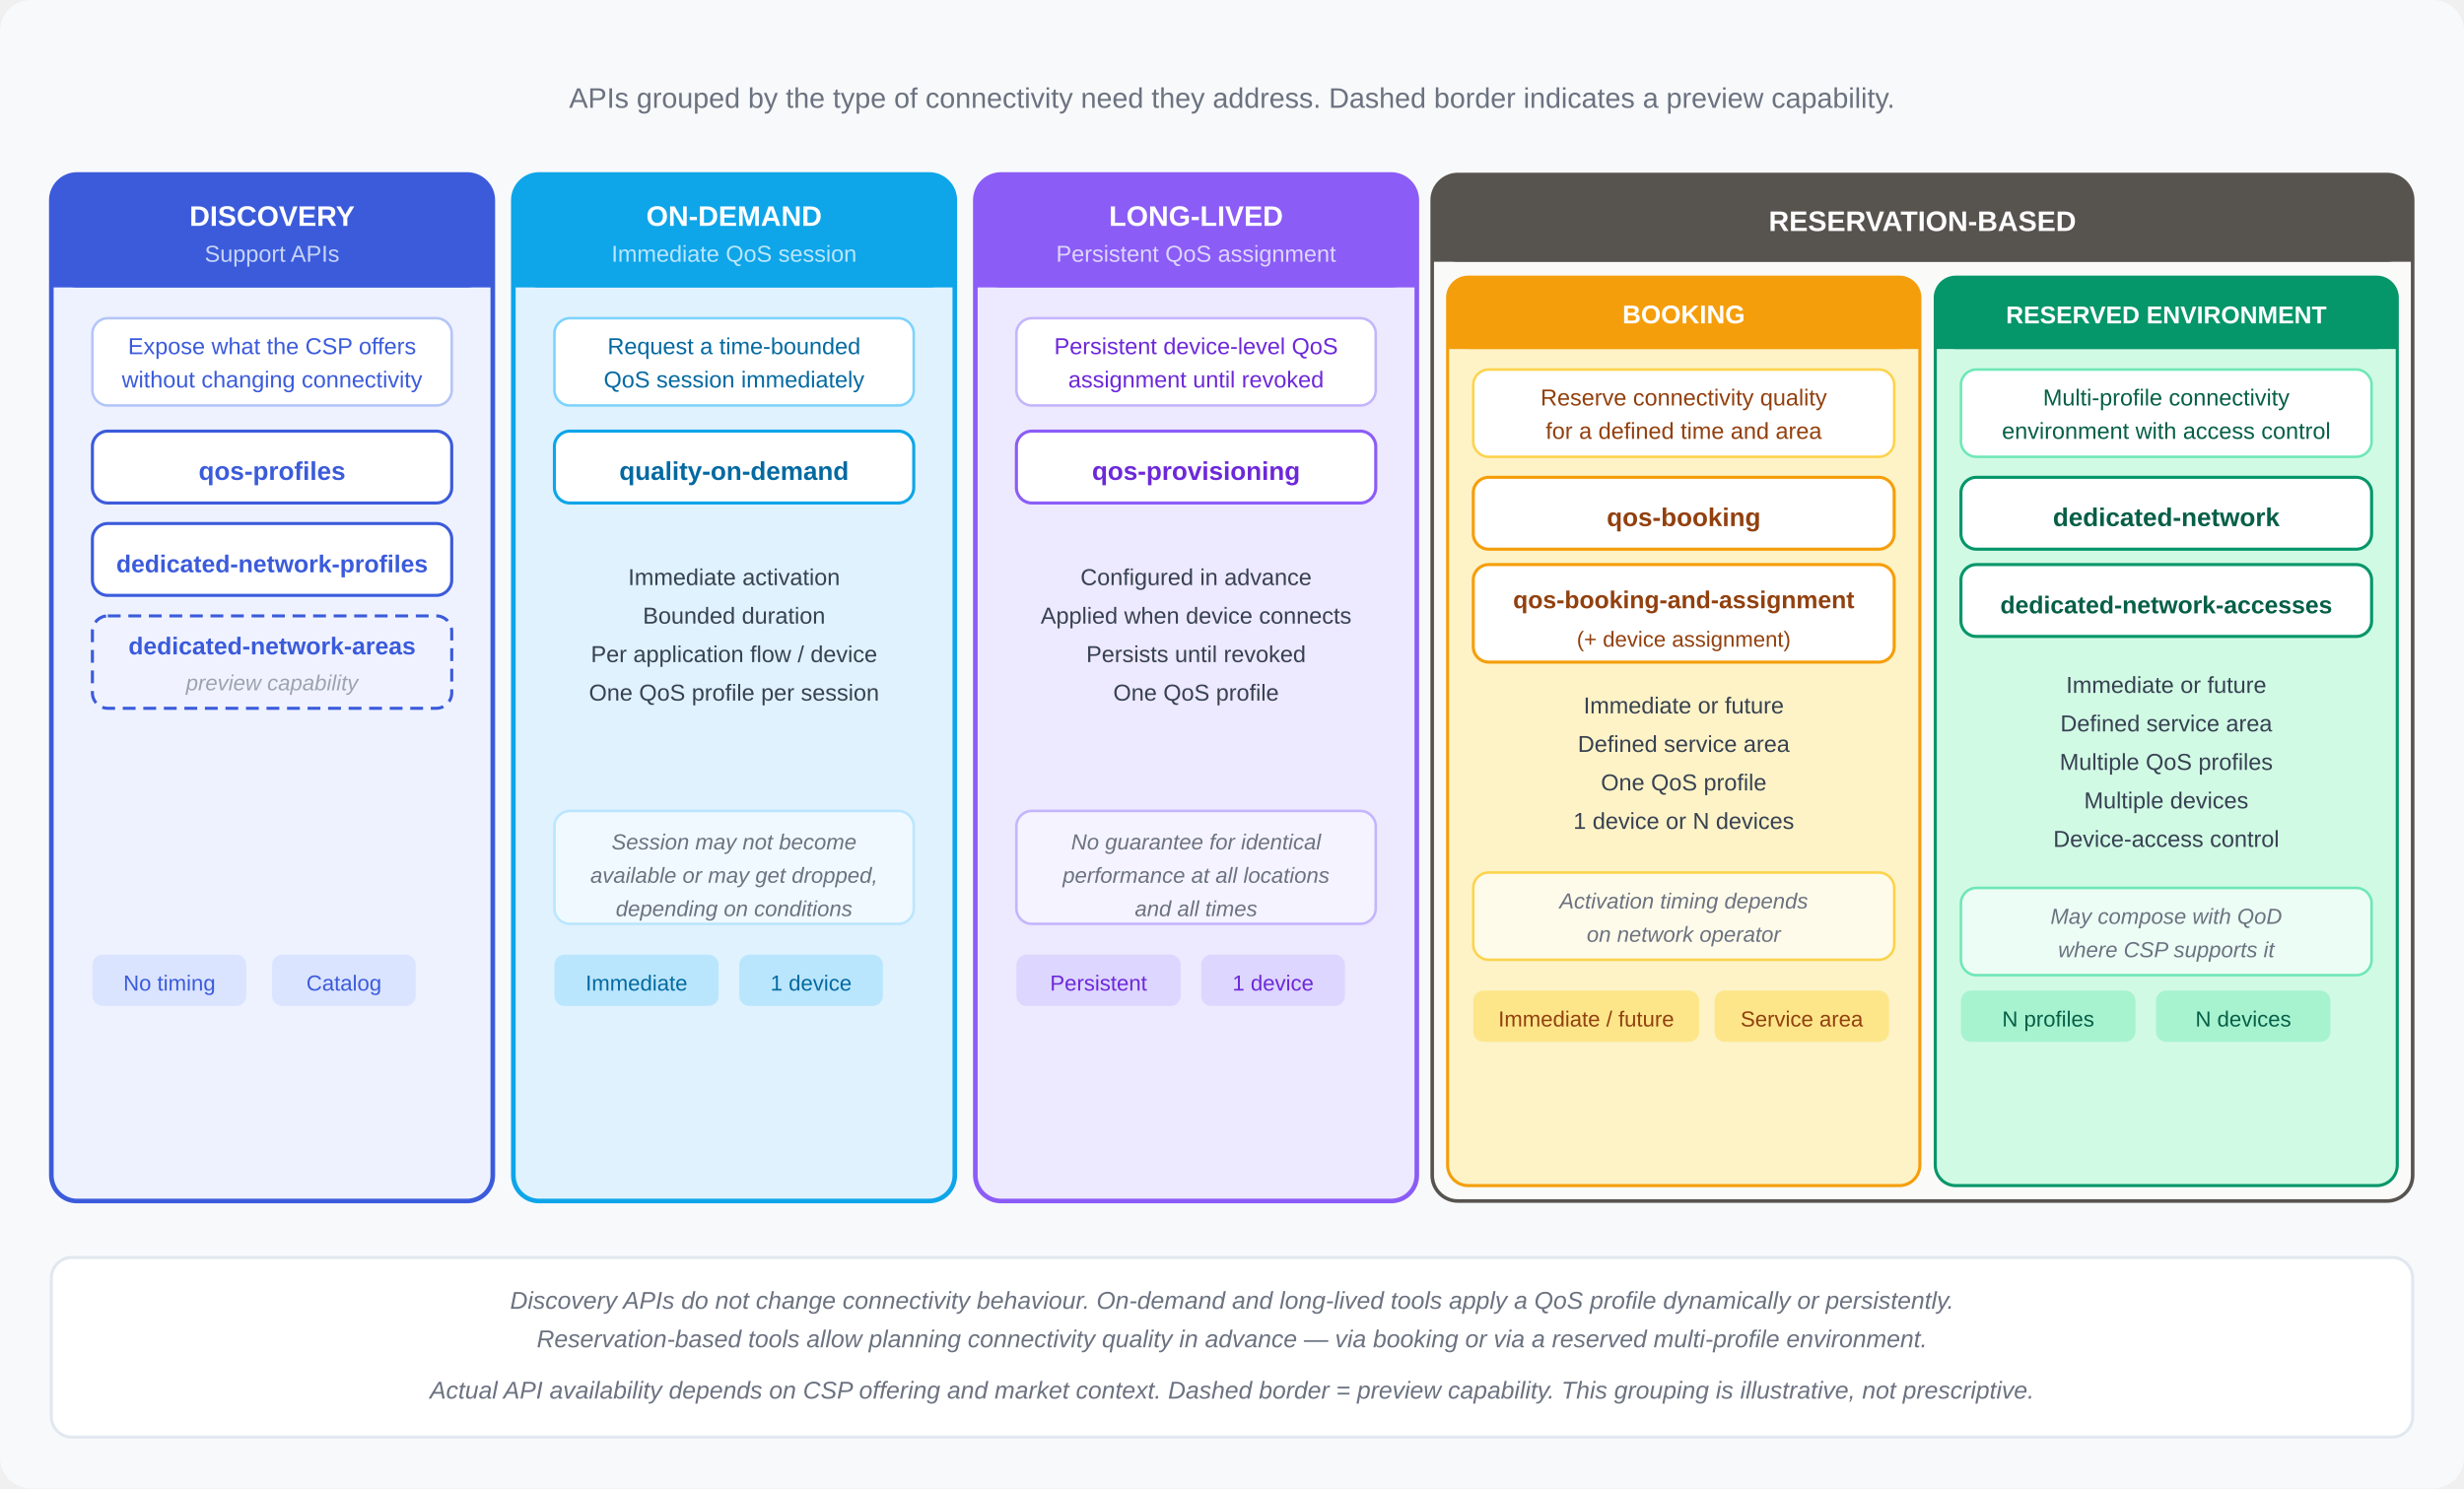
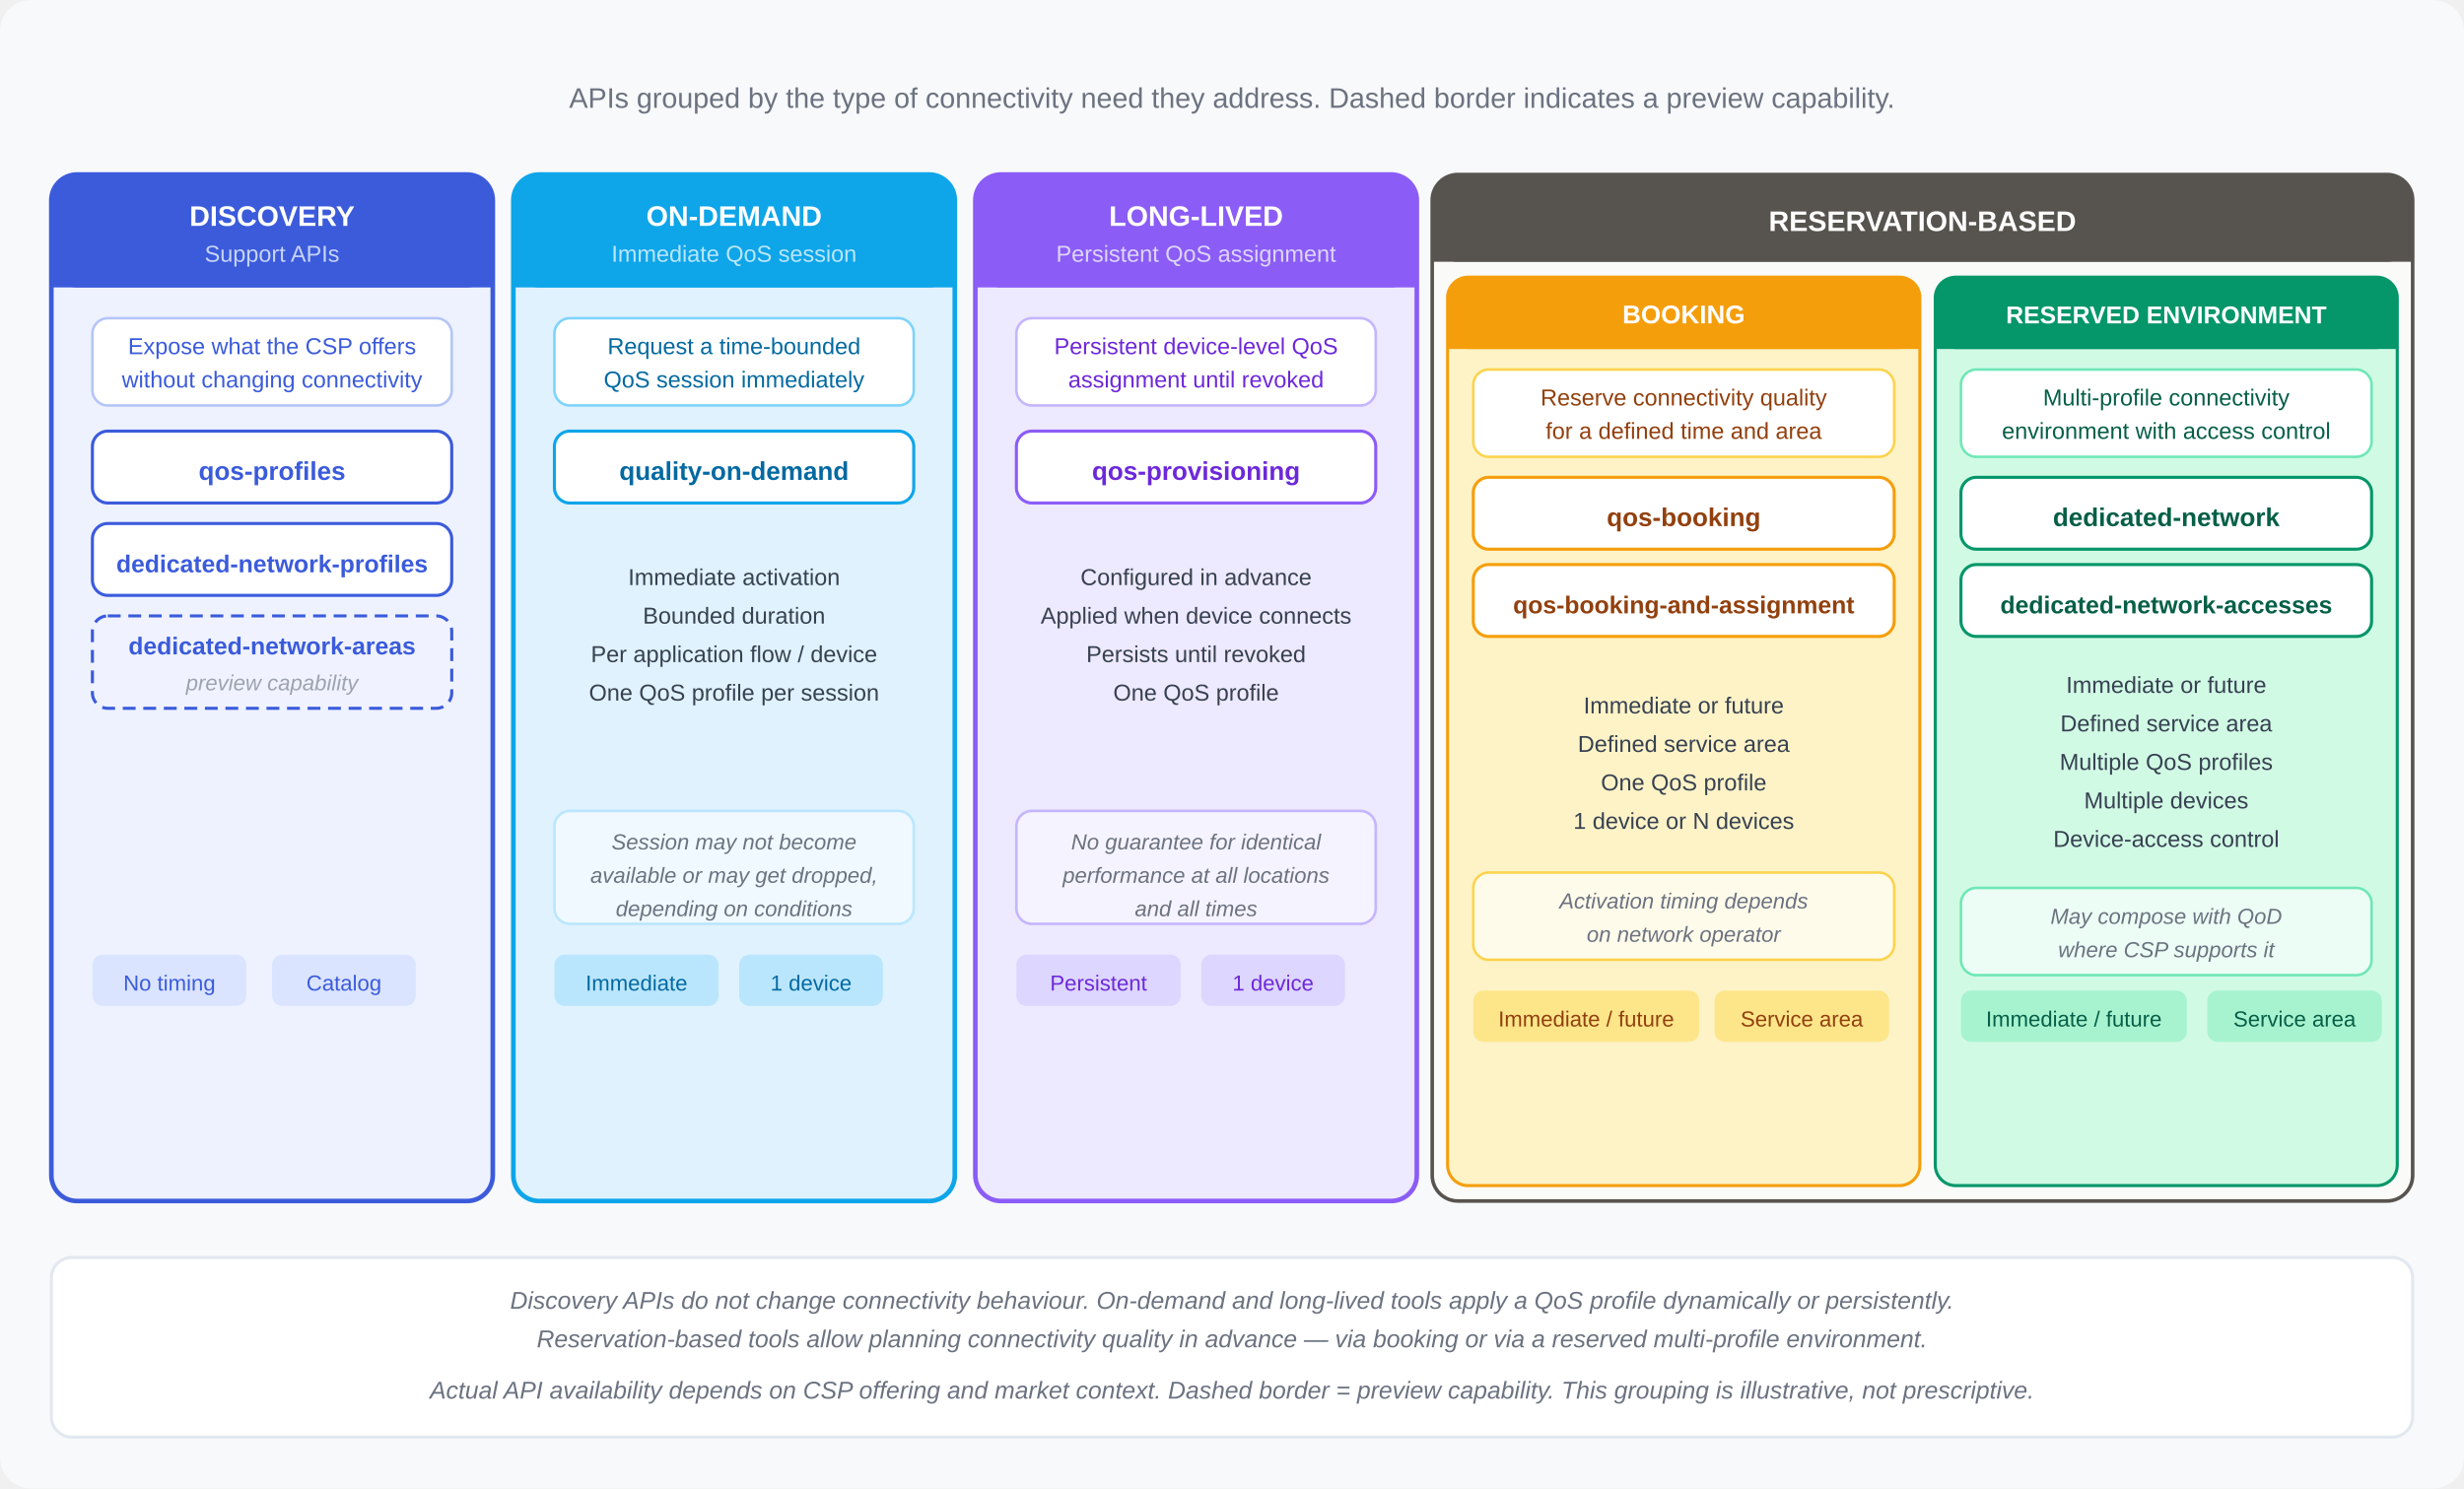
<svg xmlns="http://www.w3.org/2000/svg" viewBox="0 0 960 580" font-family="Segoe UI, Arial, sans-serif">
  <rect width="960" height="580" fill="#f8f9fb" rx="12" />
  <text x="480" y="42" text-anchor="middle" font-size="11" fill="#6b7280">APIs grouped by the type of connectivity need they address. Dashed border indicates a preview capability.</text>
  <rect x="20" y="68" width="172" height="400" rx="10" fill="#eef2ff" stroke="#3b5bdb" stroke-width="1.8" />
  <rect x="20" y="68" width="172" height="44" rx="10" fill="#3b5bdb" />
  <rect x="20" y="98" width="172" height="14" fill="#3b5bdb" />
  <text x="106" y="88" text-anchor="middle" font-size="11" font-weight="700" fill="white">DISCOVERY</text>
  <text x="106" y="102" text-anchor="middle" font-size="9" fill="#c7d4f7">Support APIs</text>
  <rect x="36" y="124" width="140" height="34" rx="6" fill="white" stroke="#b4c5f7" stroke-width="1" />
  <text x="106" y="138" text-anchor="middle" font-size="9" fill="#3b5bdb">Expose what the CSP offers</text>
  <text x="106" y="151" text-anchor="middle" font-size="9" fill="#3b5bdb">without changing connectivity</text>
  <rect x="36" y="168" width="140" height="28" rx="6" fill="white" stroke="#3b5bdb" stroke-width="1.2" />
  <text x="106" y="187" text-anchor="middle" font-size="10" font-weight="600" fill="#3b5bdb">qos-profiles</text>
  <rect x="36" y="204" width="140" height="28" rx="6" fill="white" stroke="#3b5bdb" stroke-width="1.2" />
  <text x="106" y="223" text-anchor="middle" font-size="9.5" font-weight="600" fill="#3b5bdb">dedicated-network-profiles</text>
  <rect x="36" y="240" width="140" height="36" rx="6" fill="#f0f3ff" stroke="#3b5bdb" stroke-width="1.2" stroke-dasharray="5,3" />
  <text x="106" y="255" text-anchor="middle" font-size="9.5" font-weight="600" fill="#3b5bdb">dedicated-network-areas</text>
  <text x="106" y="269" text-anchor="middle" font-size="8.5" fill="#9ca3af" font-style="italic">preview capability</text>
  <rect x="36" y="372" width="60" height="20" rx="4" fill="#dbe4ff" />
  <text x="66" y="386" text-anchor="middle" font-size="8.5" fill="#3b5bdb">No timing</text>
  <rect x="106" y="372" width="56" height="20" rx="4" fill="#dbe4ff" />
  <text x="134" y="386" text-anchor="middle" font-size="8.5" fill="#3b5bdb">Catalog</text>
  <rect x="200" y="68" width="172" height="400" rx="10" fill="#e0f2fe" stroke="#0ea5e9" stroke-width="1.8" />
  <rect x="200" y="68" width="172" height="44" rx="10" fill="#0ea5e9" />
  <rect x="200" y="98" width="172" height="14" fill="#0ea5e9" />
  <text x="286" y="88" text-anchor="middle" font-size="11" font-weight="700" fill="white">ON-DEMAND</text>
  <text x="286" y="102" text-anchor="middle" font-size="9" fill="#bae6fd">Immediate QoS session</text>
  <rect x="216" y="124" width="140" height="34" rx="6" fill="white" stroke="#7dd3fc" stroke-width="1" />
  <text x="286" y="138" text-anchor="middle" font-size="9" fill="#0369a1">Request a time-bounded</text>
  <text x="286" y="151" text-anchor="middle" font-size="9" fill="#0369a1">QoS session immediately</text>
  <rect x="216" y="168" width="140" height="28" rx="6" fill="white" stroke="#0ea5e9" stroke-width="1.2" />
  <text x="286" y="187" text-anchor="middle" font-size="10" font-weight="600" fill="#0369a1">quality-on-demand</text>
  <text x="286" y="228" text-anchor="middle" font-size="9" fill="#374151">Immediate activation</text>
  <text x="286" y="243" text-anchor="middle" font-size="9" fill="#374151">Bounded duration</text>
  <text x="286" y="258" text-anchor="middle" font-size="9" fill="#374151">Per application flow / device</text>
  <text x="286" y="273" text-anchor="middle" font-size="9" fill="#374151">One QoS profile per session</text>
  <rect x="216" y="316" width="140" height="44" rx="6" fill="#f0f9ff" stroke="#bae6fd" stroke-width="1" />
  <text x="286" y="331" text-anchor="middle" font-size="8.5" fill="#6b7280" font-style="italic">Session may not become</text>
  <text x="286" y="344" text-anchor="middle" font-size="8.5" fill="#6b7280" font-style="italic">available or may get dropped,</text>
  <text x="286" y="357" text-anchor="middle" font-size="8.5" fill="#6b7280" font-style="italic">depending on conditions</text>
  <rect x="216" y="372" width="64" height="20" rx="4" fill="#bae6fd" />
  <text x="248" y="386" text-anchor="middle" font-size="8.5" fill="#0369a1">Immediate</text>
  <rect x="288" y="372" width="56" height="20" rx="4" fill="#bae6fd" />
  <text x="316" y="386" text-anchor="middle" font-size="8.5" fill="#0369a1">1 device</text>
  <rect x="380" y="68" width="172" height="400" rx="10" fill="#ede9fe" stroke="#8b5cf6" stroke-width="1.8" />
  <rect x="380" y="68" width="172" height="44" rx="10" fill="#8b5cf6" />
  <rect x="380" y="98" width="172" height="14" fill="#8b5cf6" />
  <text x="466" y="88" text-anchor="middle" font-size="11" font-weight="700" fill="white">LONG-LIVED</text>
  <text x="466" y="102" text-anchor="middle" font-size="9" fill="#ddd6fe">Persistent QoS assignment</text>
  <rect x="396" y="124" width="140" height="34" rx="6" fill="white" stroke="#c4b5fd" stroke-width="1" />
  <text x="466" y="138" text-anchor="middle" font-size="9" fill="#6d28d9">Persistent device-level QoS</text>
  <text x="466" y="151" text-anchor="middle" font-size="9" fill="#6d28d9">assignment until revoked</text>
  <rect x="396" y="168" width="140" height="28" rx="6" fill="white" stroke="#8b5cf6" stroke-width="1.2" />
  <text x="466" y="187" text-anchor="middle" font-size="10" font-weight="600" fill="#6d28d9">qos-provisioning</text>
  <text x="466" y="228" text-anchor="middle" font-size="9" fill="#374151">Configured in advance</text>
  <text x="466" y="243" text-anchor="middle" font-size="9" fill="#374151">Applied when device connects</text>
  <text x="466" y="258" text-anchor="middle" font-size="9" fill="#374151">Persists until revoked</text>
  <text x="466" y="273" text-anchor="middle" font-size="9" fill="#374151">One QoS profile</text>
  <rect x="396" y="316" width="140" height="44" rx="6" fill="#f5f3ff" stroke="#c4b5fd" stroke-width="1" />
  <text x="466" y="331" text-anchor="middle" font-size="8.5" fill="#6b7280" font-style="italic">No guarantee for identical</text>
  <text x="466" y="344" text-anchor="middle" font-size="8.5" fill="#6b7280" font-style="italic">performance at all locations</text>
  <text x="466" y="357" text-anchor="middle" font-size="8.5" fill="#6b7280" font-style="italic">and all times</text>
  <rect x="396" y="372" width="64" height="20" rx="4" fill="#ddd6fe" />
  <text x="428" y="386" text-anchor="middle" font-size="8.5" fill="#6d28d9">Persistent</text>
  <rect x="468" y="372" width="56" height="20" rx="4" fill="#ddd6fe" />
  <text x="496" y="386" text-anchor="middle" font-size="8.5" fill="#6d28d9">1 device</text>
  <rect x="558" y="68" width="382" height="400" rx="10" fill="#fafaf9" stroke="#57534e" stroke-width="1.4" />
  <rect x="558" y="68" width="382" height="34" rx="10" fill="#57534e" />
  <rect x="558" y="90" width="382" height="12" fill="#57534e" />
  <text x="749" y="90" text-anchor="middle" font-size="11" font-weight="700" fill="white">RESERVATION-BASED</text>
  <rect x="564" y="108" width="184" height="354" rx="8" fill="#fef3c7" stroke="#f59e0b" stroke-width="1.2" />
  <rect x="564" y="108" width="184" height="28" rx="8" fill="#f59e0b" />
  <rect x="564" y="128" width="184" height="8" fill="#f59e0b" />
  <text x="656" y="126" text-anchor="middle" font-size="10" font-weight="700" fill="white">BOOKING</text>
  <rect x="574" y="144" width="164" height="34" rx="6" fill="white" stroke="#fcd34d" stroke-width="1" />
  <text x="656" y="158" text-anchor="middle" font-size="9" fill="#92400e">Reserve connectivity quality</text>
  <text x="656" y="171" text-anchor="middle" font-size="9" fill="#92400e">for a defined time and area</text>
  <rect x="574" y="186" width="164" height="28" rx="6" fill="white" stroke="#f59e0b" stroke-width="1.2" />
  <text x="656" y="205" text-anchor="middle" font-size="10" font-weight="600" fill="#92400e">qos-booking</text>
-   <rect x="574" y="220" width="164" height="38" rx="6" fill="white" stroke="#f59e0b" stroke-width="1.2" />
-   <text x="656" y="237" text-anchor="middle" font-size="9.5" font-weight="600" fill="#92400e">qos-booking-and-assignment</text>
-   <text x="656" y="252" text-anchor="middle" font-size="8.5" fill="#92400e">(+ device assignment)</text>
+   <rect x="574" y="220" width="164" height="28" rx="6" fill="white" stroke="#f59e0b" stroke-width="1.2" />
+   <text x="656" y="239" text-anchor="middle" font-size="9.5" font-weight="600" fill="#92400e">qos-booking-and-assignment</text>
  <text x="656" y="278" text-anchor="middle" font-size="9" fill="#374151">Immediate or future</text>
  <text x="656" y="293" text-anchor="middle" font-size="9" fill="#374151">Defined service area</text>
  <text x="656" y="308" text-anchor="middle" font-size="9" fill="#374151">One QoS profile</text>
  <text x="656" y="323" text-anchor="middle" font-size="9" fill="#374151">1 device or N devices</text>
  <rect x="574" y="340" width="164" height="34" rx="6" fill="#fffbeb" stroke="#fcd34d" stroke-width="1" />
  <text x="656" y="354" text-anchor="middle" font-size="8.5" fill="#6b7280" font-style="italic">Activation timing depends</text>
  <text x="656" y="367" text-anchor="middle" font-size="8.5" fill="#6b7280" font-style="italic">on network operator</text>
  <rect x="574" y="386" width="88" height="20" rx="4" fill="#fde68a" />
  <text x="618" y="400" text-anchor="middle" font-size="8.5" fill="#92400e">Immediate / future</text>
  <rect x="668" y="386" width="68" height="20" rx="4" fill="#fde68a" />
  <text x="702" y="400" text-anchor="middle" font-size="8.5" fill="#92400e">Service area</text>
  <rect x="754" y="108" width="180" height="354" rx="8" fill="#d1fae5" stroke="#059669" stroke-width="1.2" />
  <rect x="754" y="108" width="180" height="28" rx="8" fill="#059669" />
  <rect x="754" y="128" width="180" height="8" fill="#059669" />
  <text x="844" y="126" text-anchor="middle" font-size="9.5" font-weight="700" fill="white">RESERVED ENVIRONMENT</text>
  <rect x="764" y="144" width="160" height="34" rx="6" fill="white" stroke="#6ee7b7" stroke-width="1" />
  <text x="844" y="158" text-anchor="middle" font-size="9" fill="#065f46">Multi-profile connectivity</text>
  <text x="844" y="171" text-anchor="middle" font-size="9" fill="#065f46">environment with access control</text>
  <rect x="764" y="186" width="160" height="28" rx="6" fill="white" stroke="#059669" stroke-width="1.2" />
  <text x="844" y="205" text-anchor="middle" font-size="10" font-weight="600" fill="#065f46">dedicated-network</text>
  <rect x="764" y="220" width="160" height="28" rx="6" fill="white" stroke="#059669" stroke-width="1.2" />
  <text x="844" y="239" text-anchor="middle" font-size="9.5" font-weight="600" fill="#065f46">dedicated-network-accesses</text>
  <text x="844" y="270" text-anchor="middle" font-size="9" fill="#374151">Immediate or future</text>
  <text x="844" y="285" text-anchor="middle" font-size="9" fill="#374151">Defined service area</text>
  <text x="844" y="300" text-anchor="middle" font-size="9" fill="#374151">Multiple QoS profiles</text>
  <text x="844" y="315" text-anchor="middle" font-size="9" fill="#374151">Multiple devices</text>
  <text x="844" y="330" text-anchor="middle" font-size="9" fill="#374151">Device-access control</text>
  <rect x="764" y="346" width="160" height="34" rx="6" fill="#ecfdf5" stroke="#6ee7b7" stroke-width="1" />
  <text x="844" y="360" text-anchor="middle" font-size="8.5" fill="#6b7280" font-style="italic">May compose with QoD</text>
  <text x="844" y="373" text-anchor="middle" font-size="8.5" fill="#6b7280" font-style="italic">where CSP supports it</text>
-   <rect x="764" y="386" width="68" height="20" rx="4" fill="#a7f3d0" />
-   <text x="798" y="400" text-anchor="middle" font-size="8.5" fill="#065f46">N profiles</text>
-   <rect x="840" y="386" width="68" height="20" rx="4" fill="#a7f3d0" />
-   <text x="874" y="400" text-anchor="middle" font-size="8.5" fill="#065f46">N devices</text>
+   <rect x="764" y="386" width="88" height="20" rx="4" fill="#a7f3d0" />
+   <text x="808" y="400" text-anchor="middle" font-size="8.5" fill="#065f46">Immediate / future</text>
+   <rect x="860" y="386" width="68" height="20" rx="4" fill="#a7f3d0" />
+   <text x="894" y="400" text-anchor="middle" font-size="8.5" fill="#065f46">Service area</text>
  <rect x="20" y="490" width="920" height="70" rx="8" fill="white" stroke="#e2e8f0" stroke-width="1.2" />
  <text x="480" y="510" text-anchor="middle" font-size="9.5" fill="#6b7280" font-style="italic">Discovery APIs do not change connectivity behaviour. On-demand and long-lived tools apply a QoS profile dynamically or persistently.</text>
  <text x="480" y="525" text-anchor="middle" font-size="9.5" fill="#6b7280" font-style="italic">Reservation-based tools allow planning connectivity quality in advance — via booking or via a reserved multi-profile environment.</text>
  <text x="480" y="545" text-anchor="middle" font-size="9.5" fill="#6b7280" font-style="italic">Actual API availability depends on CSP offering and market context. Dashed border = preview capability. This grouping is illustrative, not prescriptive.</text>
</svg>
